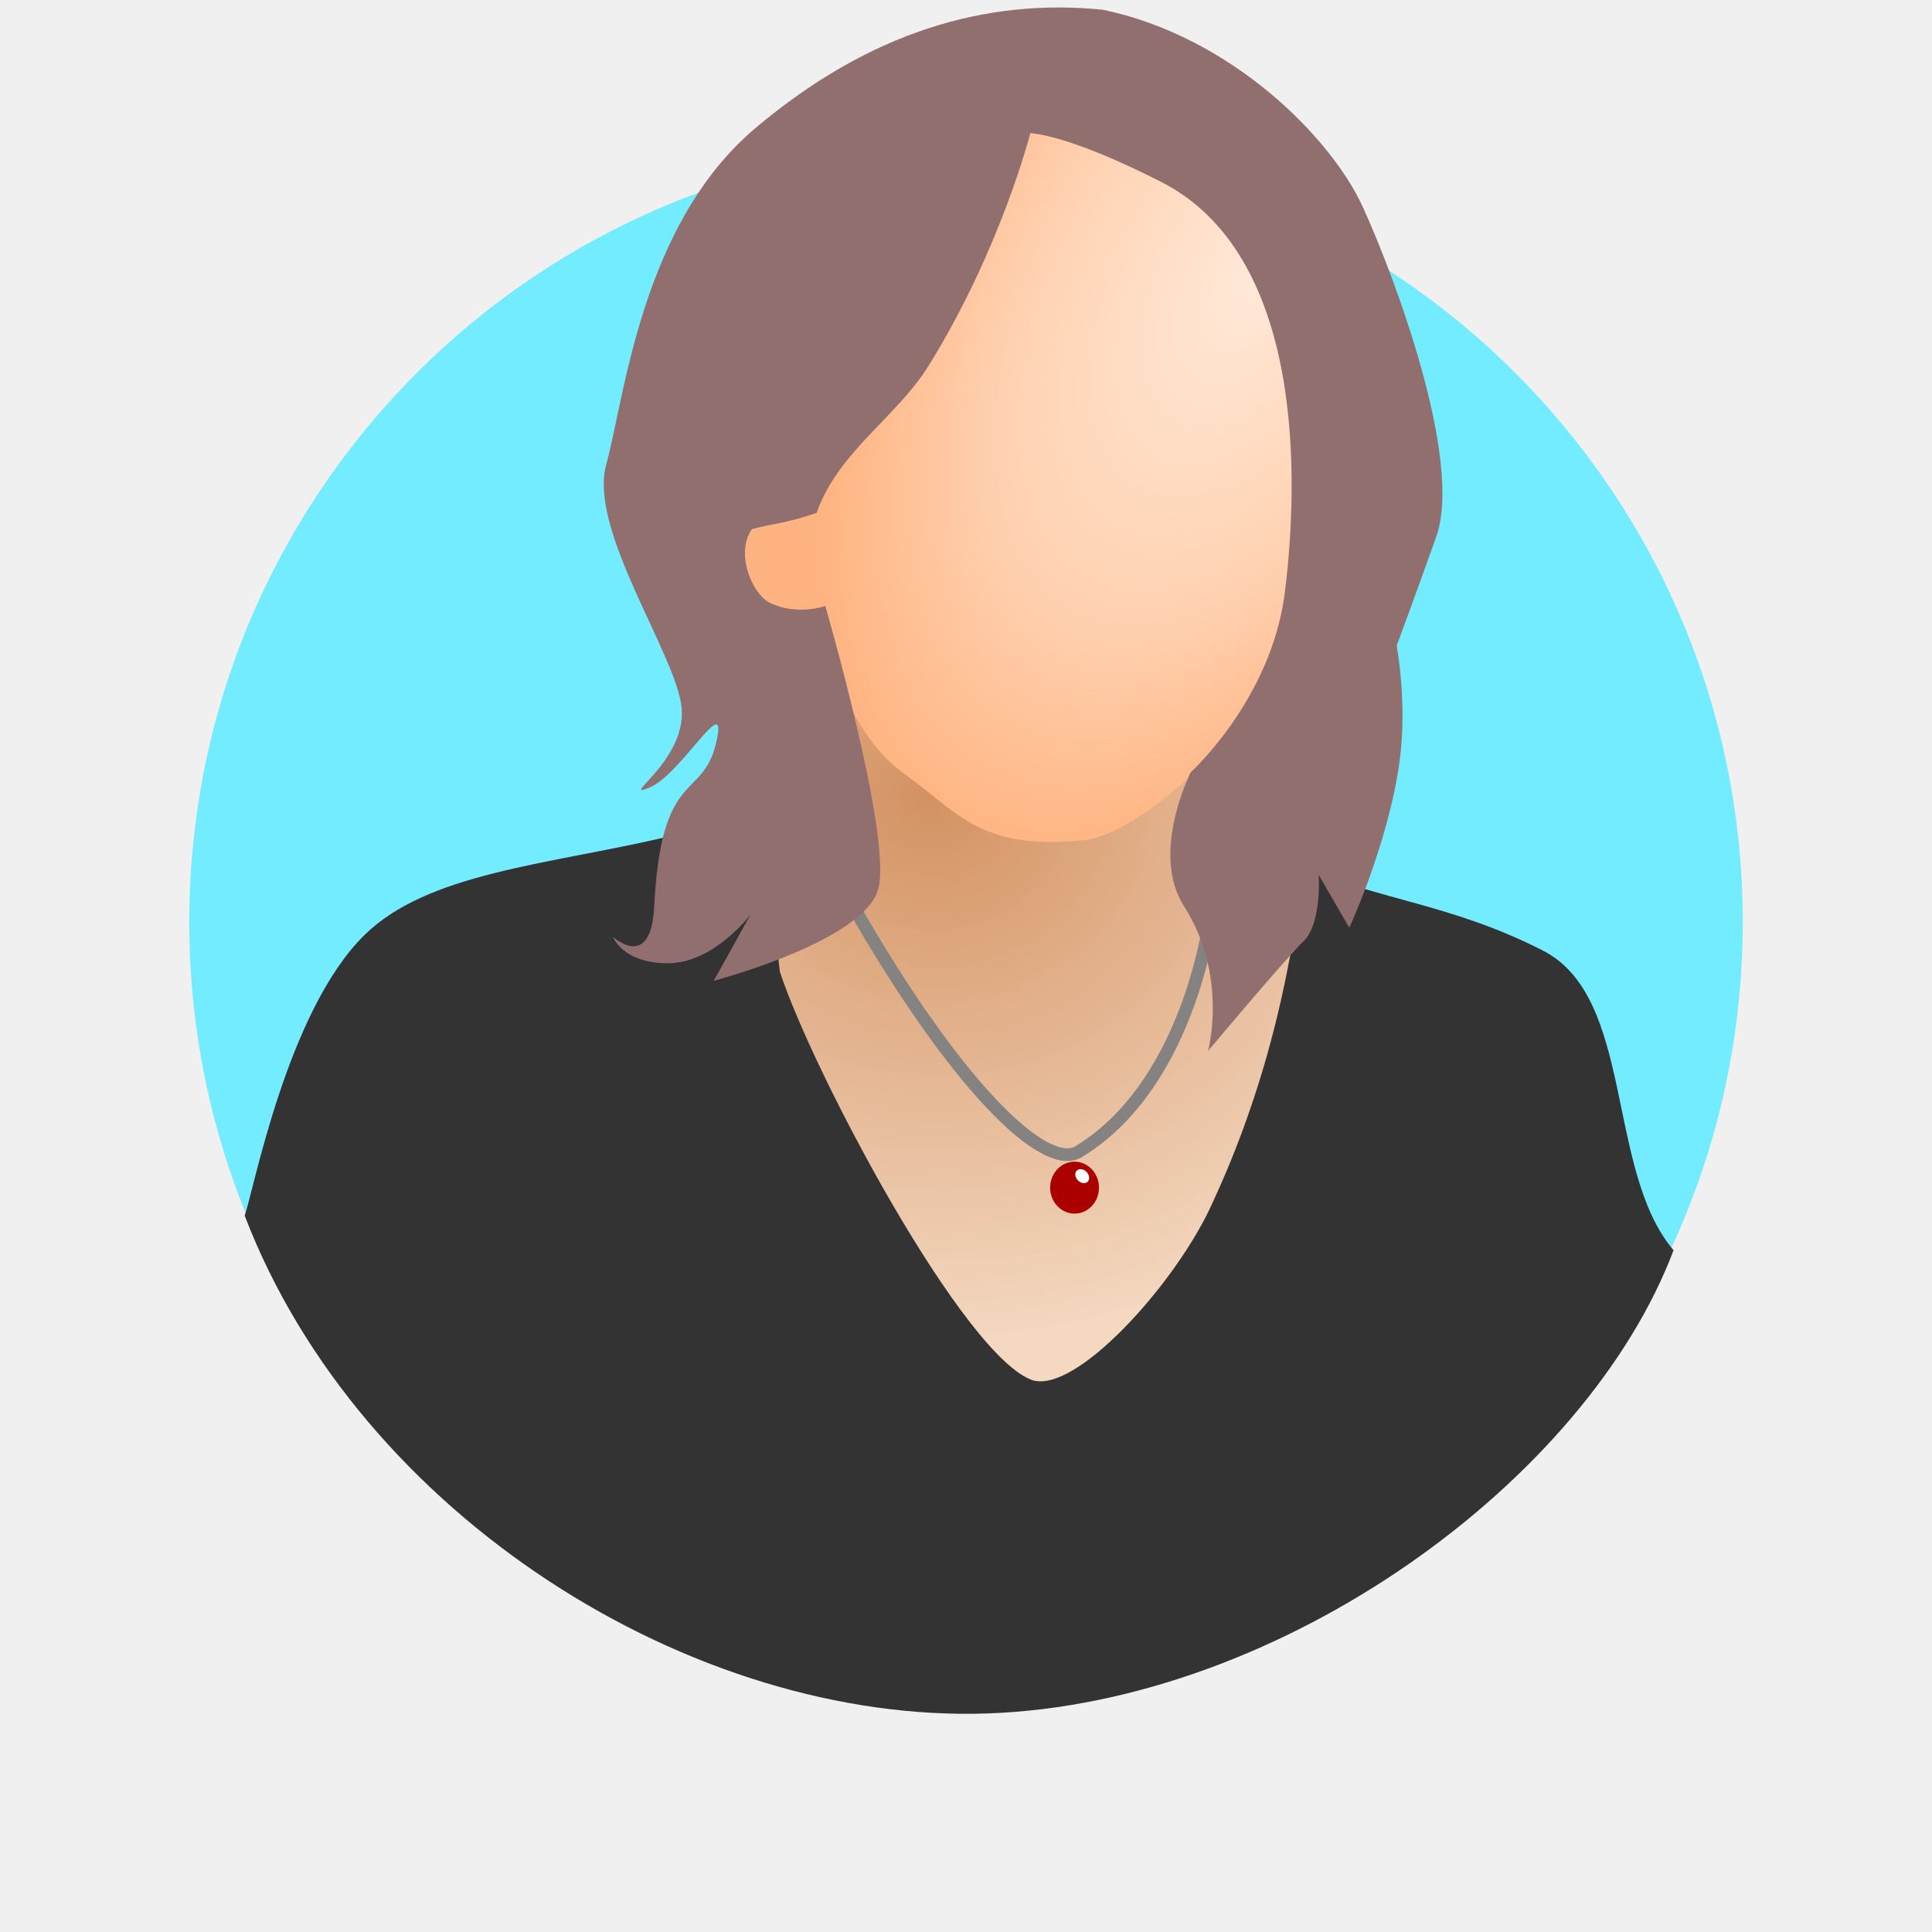
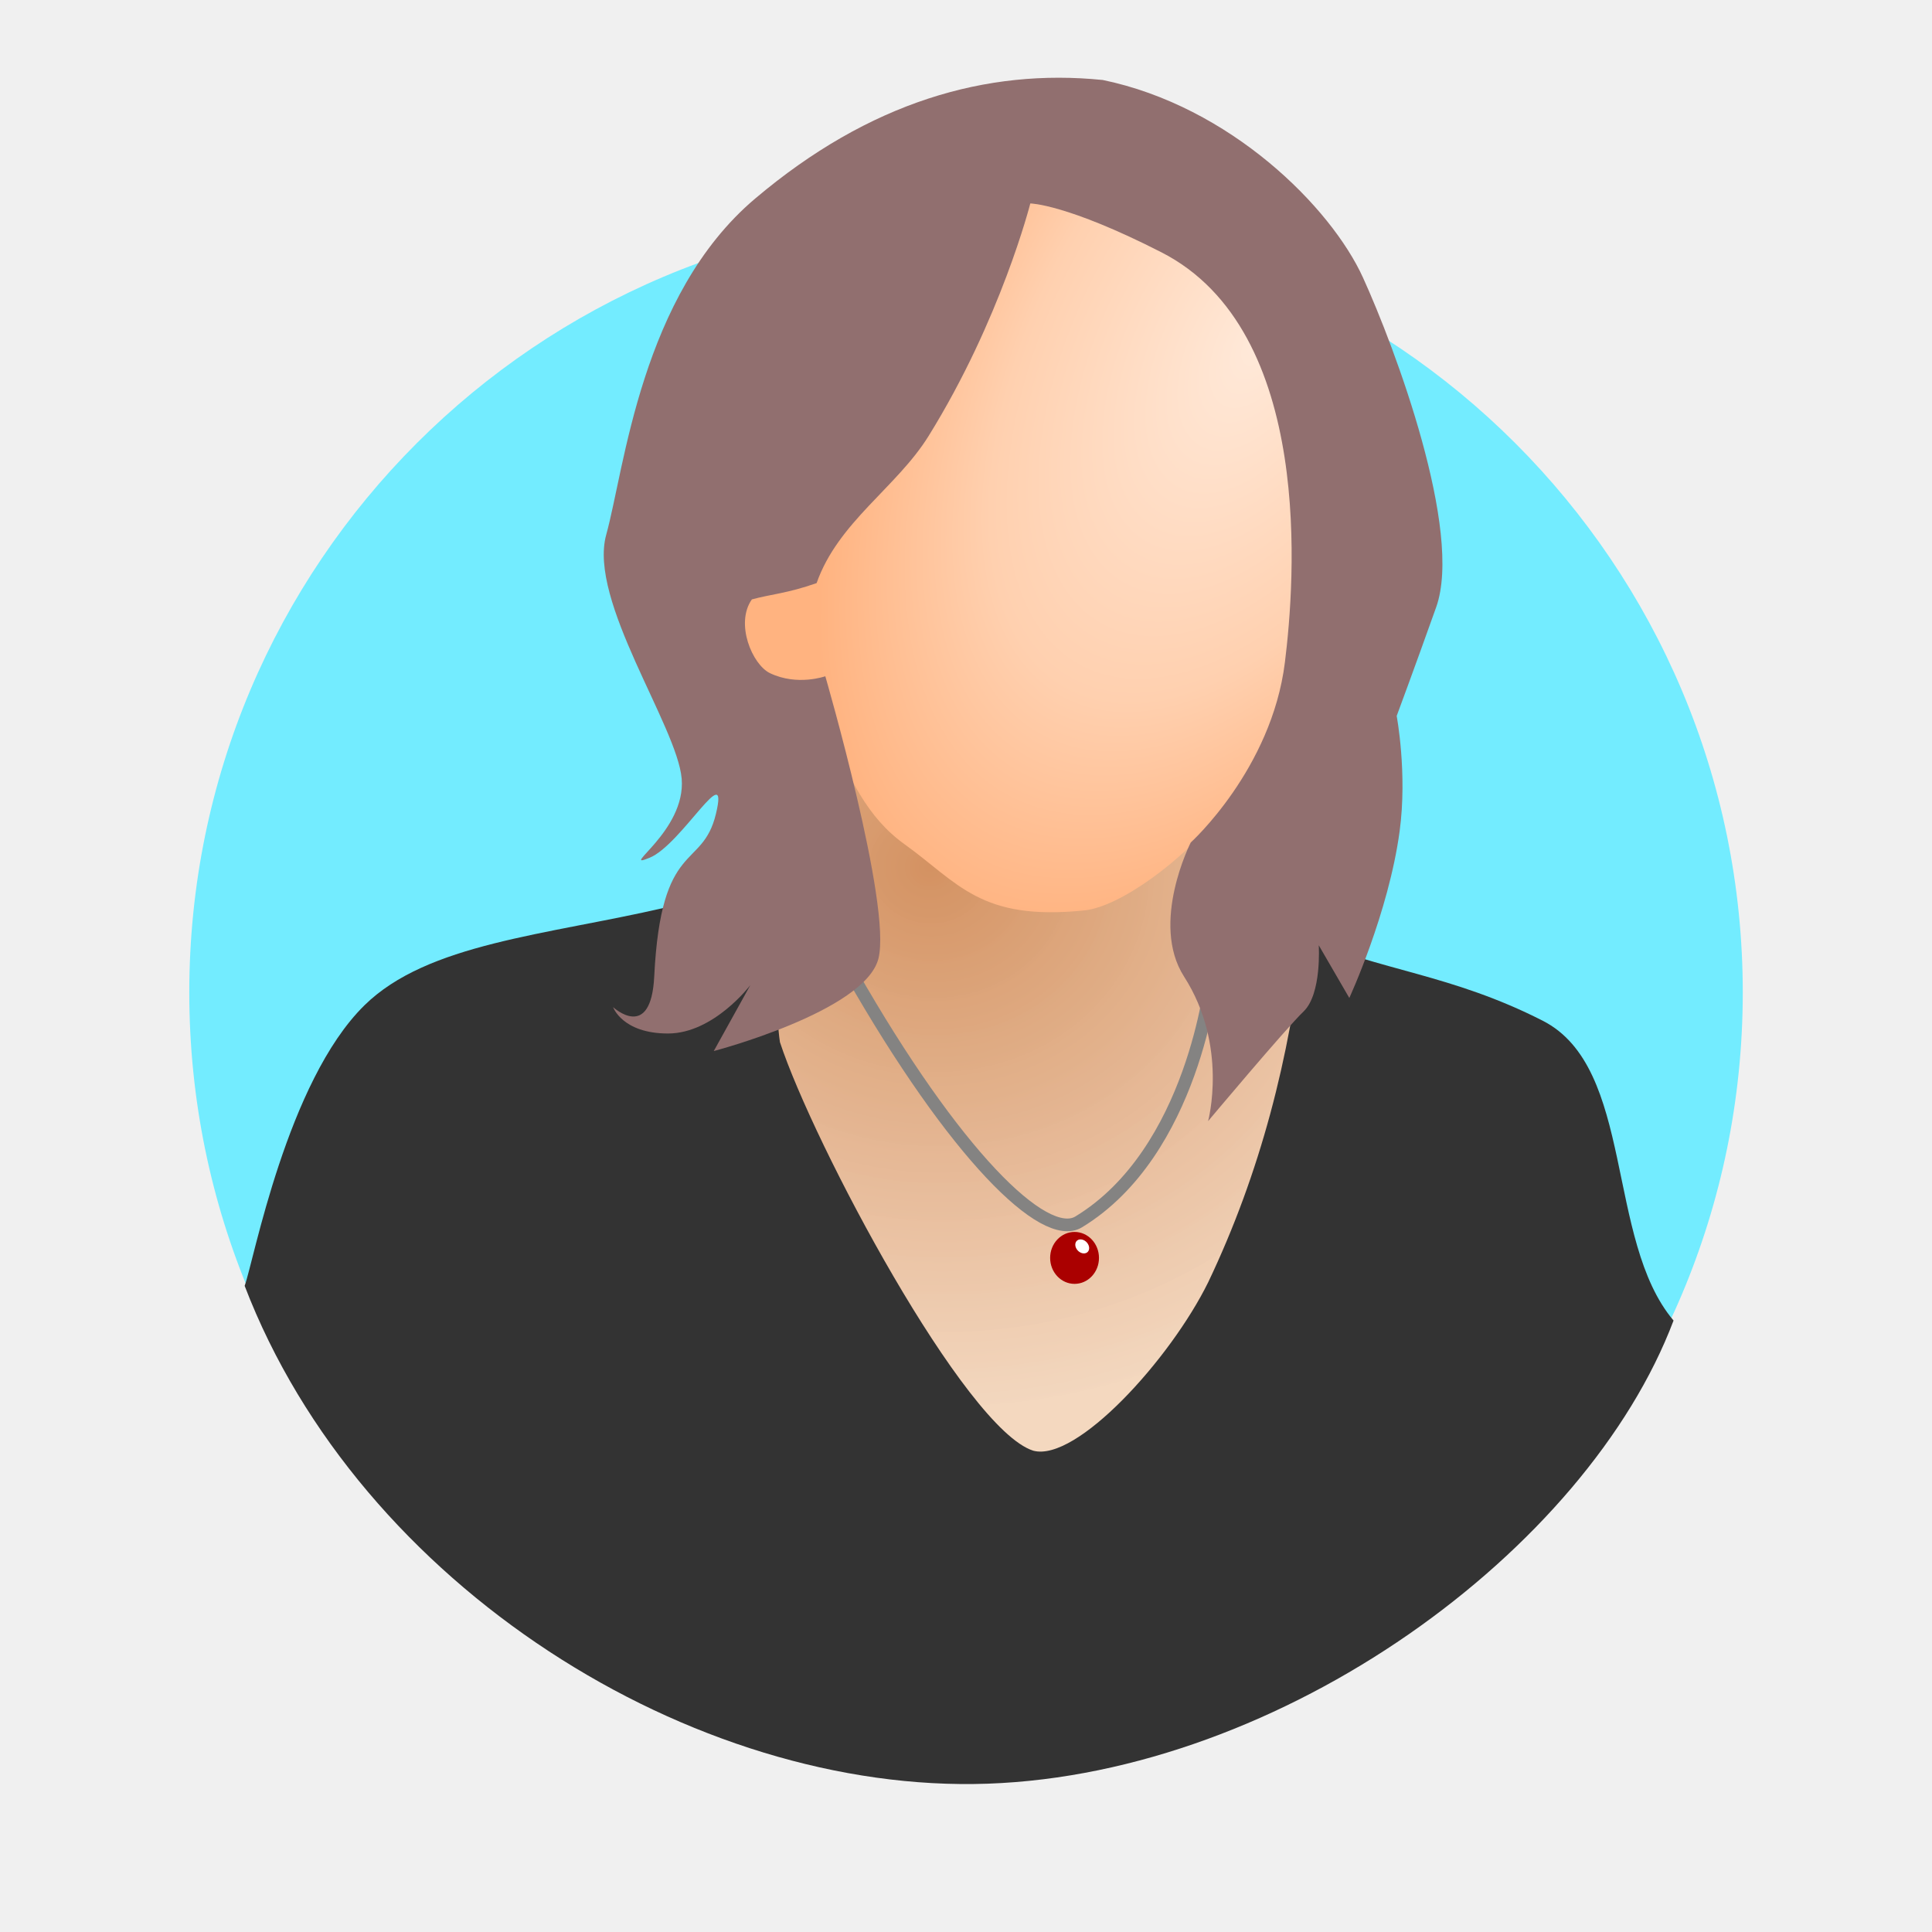
<svg xmlns="http://www.w3.org/2000/svg" xmlns:xlink="http://www.w3.org/1999/xlink" width="110" height="110" viewBox="0 0 29.104 29.104" version="1.1" id="svg2787" xml:space="preserve">
  <defs id="defs2784">
    <linearGradient id="linearGradient1">
      <stop style="stop-color:#d49262;stop-opacity:1;" offset="0" id="stop1" />
      <stop style="stop-color:#fbd6bb;stop-opacity:0.943;" offset="1" id="stop2" />
    </linearGradient>
    <linearGradient id="linearGradient26559">
      <stop style="stop-color:#ffe9d9;stop-opacity:1;" offset="0" id="stop26555" />
      <stop style="stop-color:#ffd0af;stop-opacity:1;" offset="0.608" id="stop26563" />
      <stop style="stop-color:#ffb380;stop-opacity:1;" offset="1" id="stop26557" />
    </linearGradient>
    <radialGradient xlink:href="#linearGradient26559" id="radialGradient26561-8-4-3" cx="50.035" cy="10.592" fx="50.035" fy="10.592" r="5.772" gradientTransform="matrix(-0.8942386,1.669439,0.931599,0.465422,26.26525,-85.10766)" gradientUnits="userSpaceOnUse" />
    <mask maskUnits="userSpaceOnUse" id="mask10222">
      <circle style="fill:#ffffff;fill-opacity:1;fill-rule:evenodd;stroke-width:0.224" id="circle10224" cx="13.229" cy="14.817" r="11" />
    </mask>
    <radialGradient xlink:href="#linearGradient1" id="radialGradient2" cx="-13.077" cy="15.058" fx="-13.077" fy="15.058" r="5.211" gradientTransform="matrix(-0.3525487,1.729008,-1.863063,-0.3798829,9.257119,40.63777)" gradientUnits="userSpaceOnUse" />
    <radialGradient xlink:href="#linearGradient1" id="radialGradient2-3" cx="-13.077" cy="15.058" fx="-13.077" fy="15.058" r="5.211" gradientTransform="matrix(-0.3525487,1.729008,-1.863063,-0.3798829,9.257119,40.63777)" gradientUnits="userSpaceOnUse" />
    <radialGradient xlink:href="#linearGradient26559" id="radialGradient26561-8-4-3-7" cx="50.035" cy="10.592" fx="50.035" fy="10.592" r="5.772" gradientTransform="matrix(-0.8942386,1.669439,0.931599,0.465422,26.26525,-85.10766)" gradientUnits="userSpaceOnUse" />
  </defs>
  <g id="layer1">
    <g id="g20718" transform="matrix(0.7134821,0,0,0.7150397,-10.09153,1.216343)" style="stroke-width:1.095">
      <path id="path13238-1-2-5-8-1" style="fill:url(#radialGradient2);fill-opacity:1;stroke:#000000;stroke-width:0;stroke-linecap:butt;stroke-linejoin:miter;stroke-dasharray:none;stroke-opacity:1" d="m -9.532,11.427 c 0.67,0.618 1.134,0.348 1.469,1.214 0.46,1.189 0.868,0.709 0.979,1.256 0.113,0.558 -0.348,1.377 -0.524,1.962 -0.349,1.159 -0.821,3.11 -1.25,4.063 -0.429,0.953 -2.14,2.355 -3.079,2.818 -0.939,0.463 -2.921,-1.054 -3.351,-1.028 -0.429,0.026 -1.064,-3.046 -1.305,-3.921 -0.241,-0.875 -1.716,-1.545 -0.268,-3.373 1.448,-1.828 0.766,-3.594 0.739,-3.929 -0.027,-0.335 0.969,0.241 1.156,0.447 0.188,0.206 0.956,1 2.076,1.468 0.988,0.413 1.807,0.228 2.087,-0.053 0.297,-0.297 1.432,-1.475 1.432,-1.475 z" />
      <path style="fill:url(#radialGradient26561-8-4-3);fill-opacity:1;stroke:#000000;stroke-width:0;stroke-linecap:butt;stroke-linejoin:miter;stroke-dasharray:none;stroke-opacity:1" d="m -9.134,2.004 c 0.607,0.874 1.131,2.489 1.175,4.279 0.045,1.836 -0.054,3.505 -1.307,5.121 -0.593,0.764 -1.669,1.563 -2.277,1.627 -1.777,0.187 -2.15,-0.471 -3.06,-1.127 -0.641,-0.462 -0.939,-1.117 -1.349,-2.066 -0.096,-0.223 -0.156,-0.234 -0.252,-0.474 -0.039,-0.098 -0.065,-0.072 -0.396,-0.032 -0.205,0.025 -1.318,-1.362 -1.396,-1.765 -0.053,-0.275 1.748,-0.265 1.797,-0.414 0.531,-1.602 1.152,-1.268 1.303,-2.069 0.152,-0.801 1.1,-3.341 2.287,-4.233 1.482,0.138 2.488,0.279 3.474,1.153 z" id="path12892-7-4-9-0-9" />
      <path id="path3866-5-8-8-7" mask="none" style="fill:#333333;fill-opacity:1;stroke:#000000;stroke-width:0;stroke-linecap:butt;stroke-linejoin:miter;stroke-dasharray:none;stroke-opacity:0" d="m -16.655,12.095 c 0,0 -0.213,0.466 -2.023,0.888 -2.033,0.474 -4.046,0.609 -5.122,1.674 -1.315,1.301 -1.883,4.375 -2.036,4.796 1.958,5.135 7.63,8.693 12.646,8.514 5.016,-0.179 10.096,-3.995 11.571,-7.921 -1.16,-1.378 -0.562,-4.325 -2.131,-5.128 -1.561,-0.799 -2.763,-0.853 -4.074,-1.428 -0.227,2.05 -0.729,4.029 -1.616,5.899 -0.646,1.32 -2.243,3.082 -2.978,2.883 -1.162,-0.371 -3.743,-5.251 -4.31,-6.987 -0.142,-0.944 0.073,-3.189 0.073,-3.189 z" />
      <path style="fill:none;stroke:#848382;stroke-width:0.268;stroke-linecap:round;stroke-linejoin:miter;stroke-dasharray:none;stroke-opacity:1" d="m -9.384,14.188 c 0,0 -0.304,2.975 -2.261,4.171 -0.587,0.358 -2.115,-1.165 -3.866,-4.246" id="path27717-0-1-6" />
      <path style="fill:#916f6f;stroke:#000000;stroke-width:0;stroke-linecap:butt;stroke-linejoin:miter;stroke-dasharray:none;stroke-opacity:1" d="m -11.242,-1.172 c 2.179,0.451 3.891,2.179 4.435,3.382 0.545,1.202 2.023,4.809 1.245,5.636 -0.778,0.827 -1.012,1.428 -1.012,1.428 0,0 0.622,1.428 0.389,2.405 -0.233,0.977 -0.856,2.555 -0.856,2.555 l -0.475,-0.754 c 0,0 0.008,0.979 -0.303,1.28 -0.311,0.301 -1.625,1.876 -1.625,1.876 0,0 0.348,-1.287 -0.408,-2.471 -0.585,-0.916 0.113,-2.295 0.113,-2.295 0,0 1.376,-1.251 1.602,-3.081 0.167,-1.351 0.518,-5.669 -2.102,-7.013 -1.615,-0.829 -2.23,-0.835 -2.23,-0.835 0,0 -0.501,1.985 -1.73,3.976 -0.543,0.881 -1.542,1.474 -1.906,2.517 -0.5,0.177 -0.776,0.189 -1.102,0.279 -0.288,0.413 0.007,1.115 0.308,1.261 0.467,0.225 0.942,0.053 0.942,0.053 0,0 1.136,3.93 0.903,4.832 -0.233,0.902 -2.801,1.578 -2.801,1.578 l 0.622,-1.127 c 0,0 -0.622,0.827 -1.401,0.827 -0.778,0 -0.934,-0.451 -0.934,-0.451 0,0 0.645,0.602 0.7,-0.526 0.117,-2.367 0.817,-1.804 1.05,-2.78 0.233,-0.977 -0.584,0.526 -1.128,0.751 -0.545,0.225 0.622,-0.451 0.545,-1.353 -0.078,-0.902 -1.595,-3.043 -1.284,-4.171 0.311,-1.127 0.589,-4.096 2.534,-5.749 1.945,-1.653 3.937,-2.229 5.908,-2.029 z" id="path26059-6-5-7" />
      <g id="g27721-2-8-1" transform="matrix(-0.778065,0,0,0.7514212,31.86677,-2.70822)" style="stroke-width:1.325">
        <ellipse style="fill:#aa0000;fill-opacity:1;fill-rule:evenodd;stroke-width:0.351" id="path11936-3-7-4-3-1" cx="56.013" cy="28.856" rx="0.534" ry="0.591" />
        <ellipse style="fill:#ffffff;fill-rule:evenodd;stroke-width:0.351" id="path12898-2-3-7-8-0" cx="61.474" cy="-12.193" rx="0.135" ry="0.174" transform="matrix(0.7845642,0.6200476,-0.6245485,0.780986,0,0)" />
      </g>
    </g>
-     <g id="g1" transform="translate(2.473419,1.348431)">
+     <g id="g1" transform="translate(2.473419,2.406765)">
      <circle style="mix-blend-mode:normal;fill:#73ecff;fill-opacity:1;stroke:#ffffff;stroke-width:0;stroke-linecap:round" id="path34" cx="12.079" cy="12.543" r="11.701" />
      <g id="g20718-3" transform="matrix(0.8853303,0,0,0.8808192,24.0856,-0.1708568)" style="stroke-width:0.885">
        <path id="path13238-1-2-5-8-1-8" style="fill:url(#radialGradient2-3);fill-opacity:1;stroke:#000000;stroke-width:0;stroke-linecap:butt;stroke-linejoin:miter;stroke-dasharray:none;stroke-opacity:1" d="m -9.532,11.427 c 0.67,0.618 1.134,0.348 1.469,1.214 0.46,1.189 0.868,0.709 0.979,1.256 0.113,0.558 -0.348,1.377 -0.524,1.962 -0.349,1.159 -0.821,3.11 -1.25,4.063 -0.429,0.953 -2.14,2.355 -3.079,2.818 -0.939,0.463 -2.921,-1.054 -3.351,-1.028 -0.429,0.026 -1.064,-3.046 -1.305,-3.921 -0.241,-0.875 -1.716,-1.545 -0.268,-3.373 1.448,-1.828 0.766,-3.594 0.739,-3.929 -0.027,-0.335 0.969,0.241 1.156,0.447 0.188,0.206 0.956,1 2.076,1.468 0.988,0.413 1.807,0.228 2.087,-0.053 0.297,-0.297 1.432,-1.475 1.432,-1.475 z" />
        <path style="fill:url(#radialGradient26561-8-4-3-7);fill-opacity:1;stroke:#000000;stroke-width:0;stroke-linecap:butt;stroke-linejoin:miter;stroke-dasharray:none;stroke-opacity:1" d="m -9.134,2.004 c 0.607,0.874 1.131,2.489 1.175,4.279 0.045,1.836 -0.054,3.505 -1.307,5.121 -0.593,0.764 -1.669,1.563 -2.277,1.627 -1.777,0.187 -2.15,-0.471 -3.06,-1.127 -0.641,-0.462 -0.939,-1.117 -1.349,-2.066 -0.096,-0.223 -0.156,-0.234 -0.252,-0.474 -0.039,-0.098 -0.065,-0.072 -0.396,-0.032 -0.205,0.025 -1.318,-1.362 -1.396,-1.765 -0.053,-0.275 1.748,-0.265 1.797,-0.414 0.531,-1.602 1.152,-1.268 1.303,-2.069 0.152,-0.801 1.1,-3.341 2.287,-4.233 1.482,0.138 2.488,0.279 3.474,1.153 z" id="path12892-7-4-9-0-9-2" />
        <path id="path3866-5-8-8-7-7" mask="none" style="fill:#333333;fill-opacity:1;stroke:#000000;stroke-width:0;stroke-linecap:butt;stroke-linejoin:miter;stroke-dasharray:none;stroke-opacity:0" d="m -16.655,12.095 c 0,0 -0.213,0.466 -2.023,0.888 -2.033,0.474 -4.046,0.609 -5.122,1.674 -1.315,1.301 -1.883,4.375 -2.036,4.796 1.958,5.135 7.63,8.693 12.646,8.514 5.016,-0.179 10.191,-3.995 11.667,-7.921 -1.16,-1.378 -0.658,-4.325 -2.227,-5.128 -1.561,-0.799 -2.763,-0.853 -4.074,-1.428 -0.227,2.05 -0.729,4.029 -1.616,5.899 -0.646,1.32 -2.243,3.082 -2.978,2.883 -1.162,-0.371 -3.743,-5.251 -4.31,-6.987 -0.142,-0.944 0.073,-3.189 0.073,-3.189 z" />
        <path style="fill:none;stroke:#848382;stroke-width:0.217;stroke-linecap:round;stroke-linejoin:miter;stroke-dasharray:none;stroke-opacity:1" d="m -9.384,14.188 c 0,0 -0.304,2.975 -2.261,4.171 -0.587,0.358 -2.115,-1.165 -3.866,-4.246" id="path27717-0-1-6-9" />
        <path style="fill:#916f6f;stroke:#000000;stroke-width:0;stroke-linecap:butt;stroke-linejoin:miter;stroke-dasharray:none;stroke-opacity:1" d="m -11.242,-1.172 c 2.179,0.451 3.891,2.179 4.435,3.382 0.545,1.202 1.707,4.332 1.245,5.636 -0.38,1.072 -0.672,1.86 -0.672,1.86 0,0 0.184,0.977 0.05,1.973 -0.188,1.397 -0.856,2.85 -0.856,2.85 l -0.52,-0.901 c 0,0 0.053,0.831 -0.258,1.132 -0.311,0.301 -1.625,1.876 -1.625,1.876 0,0 0.348,-1.287 -0.408,-2.471 -0.585,-0.916 0.113,-2.295 0.113,-2.295 0,0 1.376,-1.251 1.602,-3.081 0.167,-1.351 0.518,-5.669 -2.102,-7.013 -1.615,-0.829 -2.23,-0.835 -2.23,-0.835 0,0 -0.501,1.985 -1.73,3.976 -0.543,0.881 -1.542,1.474 -1.906,2.517 -0.5,0.177 -0.776,0.189 -1.102,0.279 -0.288,0.413 0.007,1.115 0.308,1.261 0.467,0.225 0.942,0.053 0.942,0.053 0,0 1.136,3.93 0.903,4.832 -0.233,0.902 -2.801,1.578 -2.801,1.578 l 0.622,-1.127 c 0,0 -0.622,0.827 -1.401,0.827 -0.778,0 -0.934,-0.451 -0.934,-0.451 0,0 0.645,0.602 0.7,-0.526 0.117,-2.367 0.817,-1.804 1.05,-2.78 0.233,-0.977 -0.584,0.526 -1.128,0.751 -0.545,0.225 0.622,-0.451 0.545,-1.353 -0.078,-0.902 -1.595,-3.043 -1.284,-4.171 0.311,-1.127 0.589,-4.096 2.534,-5.749 1.945,-1.653 3.937,-2.229 5.908,-2.029 z" id="path26059-6-5-7-6" />
        <g id="g27721-2-8-1-0" transform="matrix(-0.778065,0,0,0.7514212,31.86677,-2.70822)" style="stroke-width:1.072">
          <ellipse style="fill:#aa0000;fill-opacity:1;fill-rule:evenodd;stroke-width:0.284" id="path11936-3-7-4-3-1-1" cx="56.013" cy="28.856" rx="0.534" ry="0.591" />
          <ellipse style="fill:#ffffff;fill-rule:evenodd;stroke-width:0.284" id="path12898-2-3-7-8-0-5" cx="61.474" cy="-12.193" rx="0.135" ry="0.174" transform="matrix(0.7845642,0.6200476,-0.6245485,0.780986,0,0)" />
        </g>
      </g>
    </g>
  </g>
</svg>
